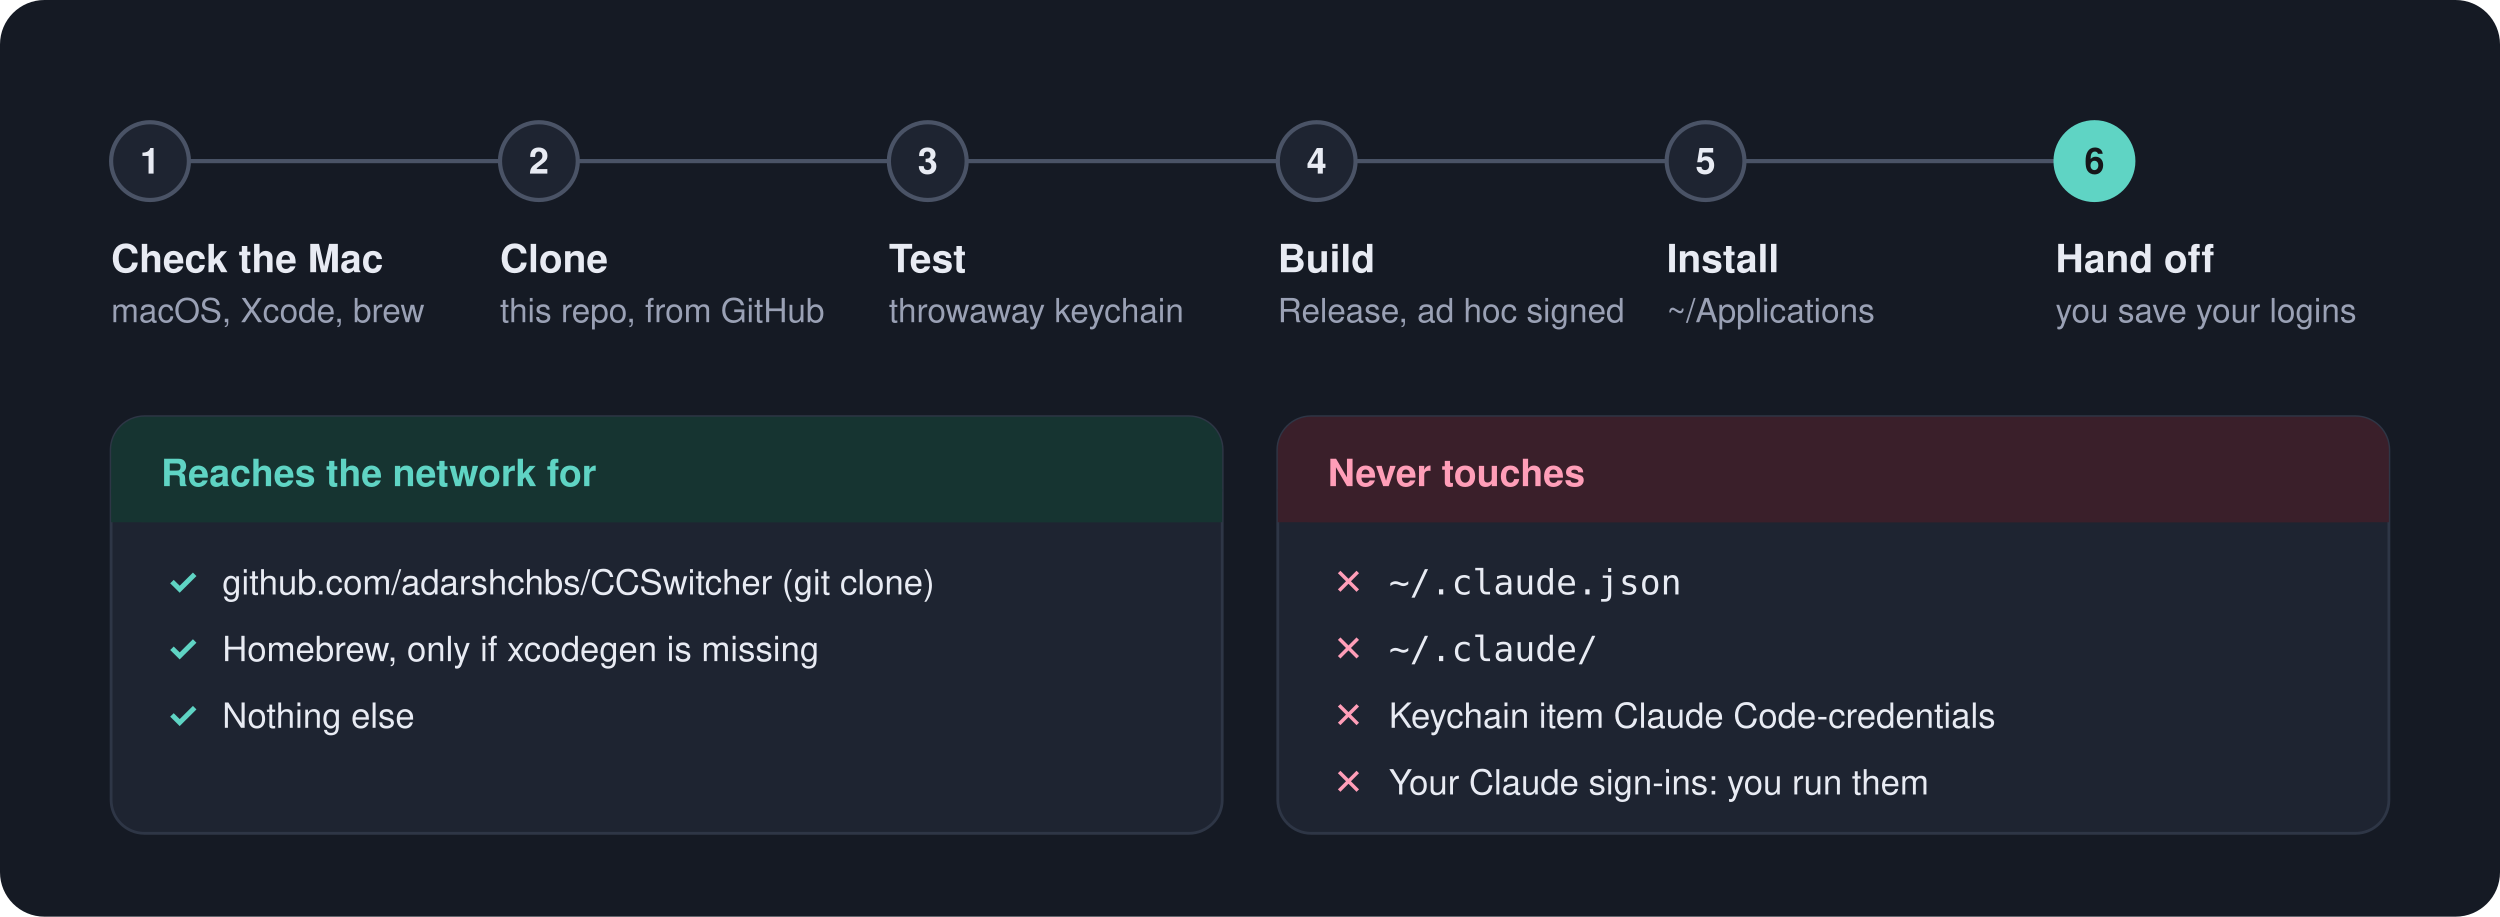
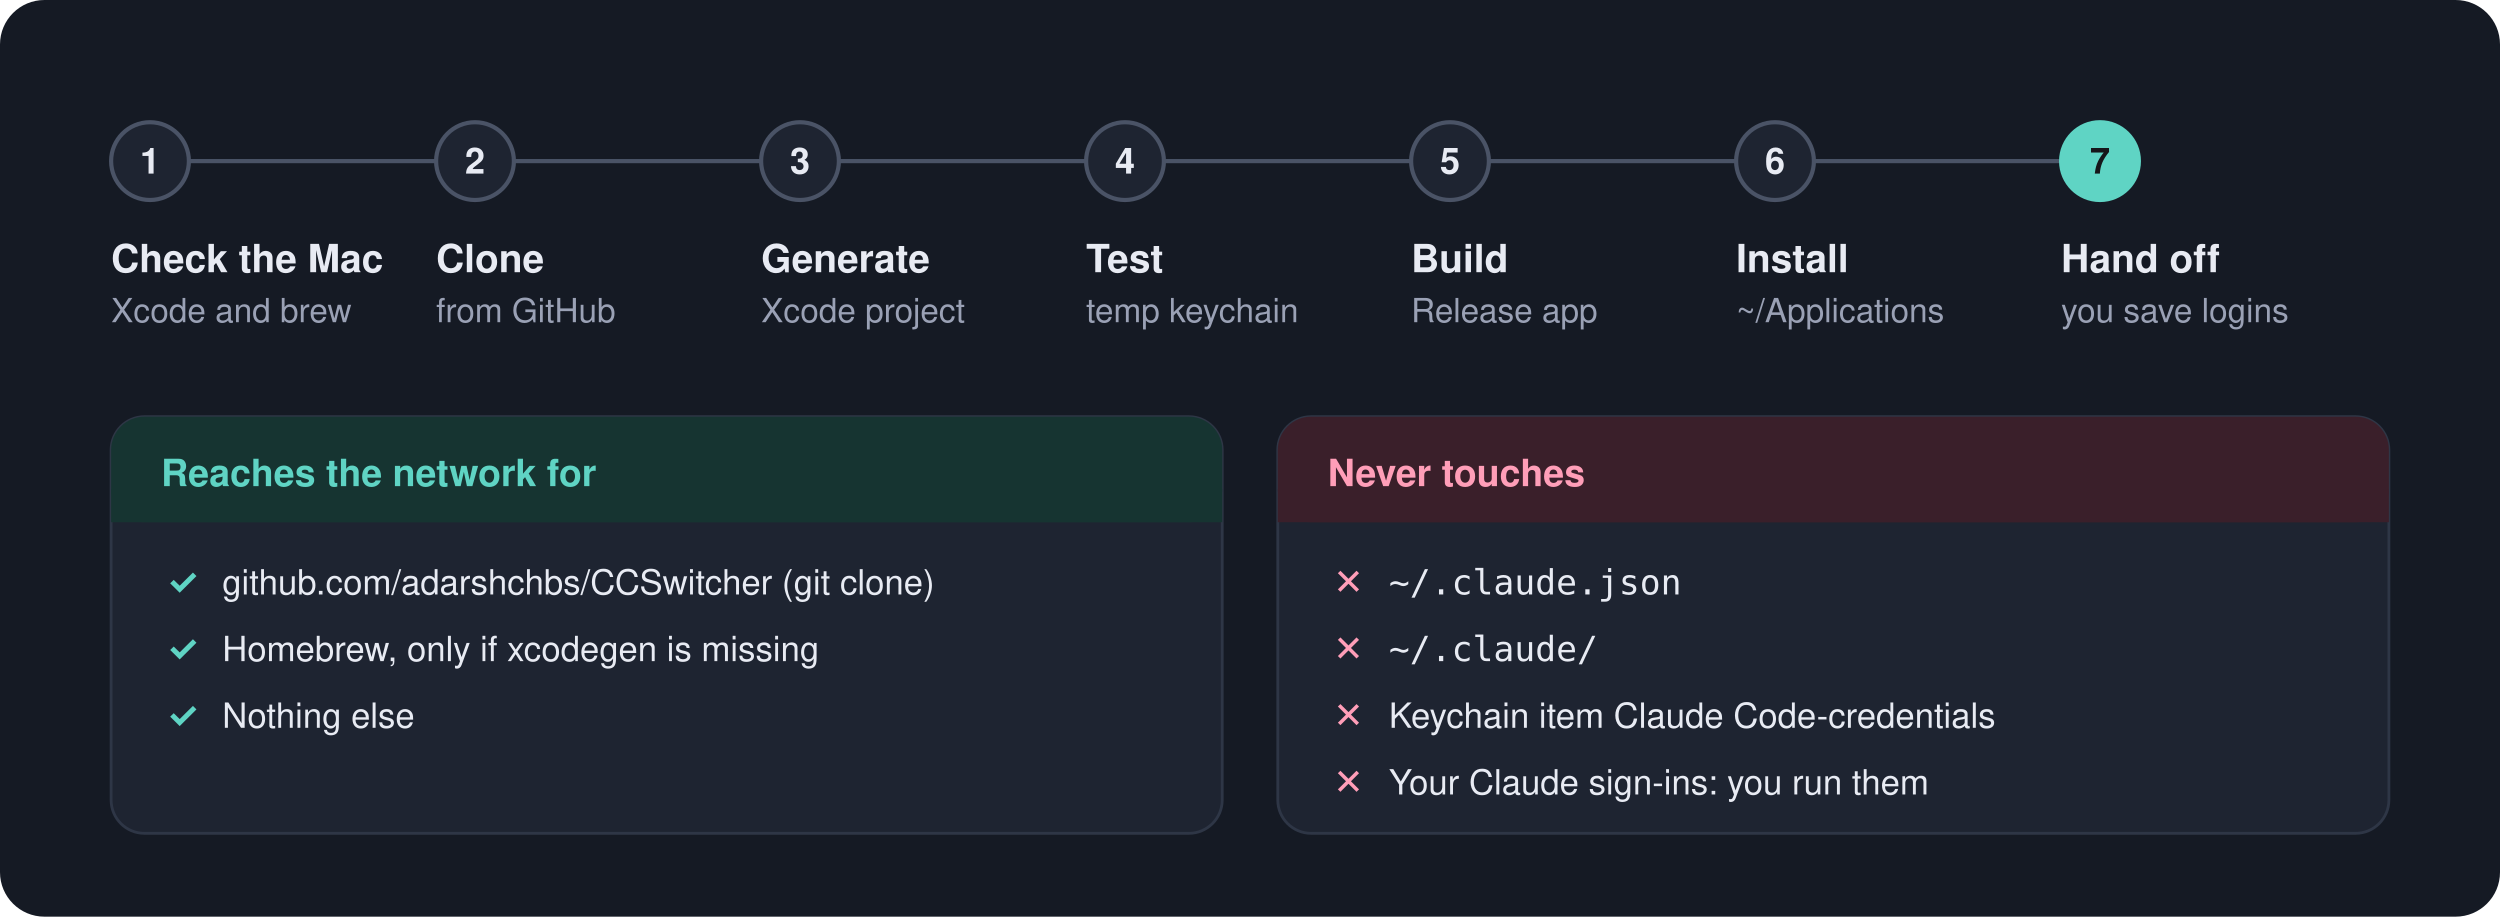
- <svg xmlns="http://www.w3.org/2000/svg" width="900" height="330" viewBox="0 0 900 330" role="img" aria-label="What the install prompt does: six steps, the network it uses, and what it never touches">
+ <svg xmlns="http://www.w3.org/2000/svg" width="900" height="330" viewBox="0 0 900 330" role="img" aria-label="What the install prompt does: seven steps, the network it uses, and what it never touches">
  <defs>
    <marker id="arrow" viewBox="0 0 10 10" refX="9" refY="5" markerWidth="7" markerHeight="7" orient="auto-start-reverse">
      <path d="M0,0 L10,5 L0,10 z" fill="#4A5366" />
    </marker>
    <marker id="warnarrow" viewBox="0 0 10 10" refX="9" refY="5" markerWidth="7" markerHeight="7" orient="auto-start-reverse">
      <path d="M0,0 L10,5 L0,10 z" fill="#F2B45A" />
    </marker>
    <marker id="rosearrow" viewBox="0 0 10 10" refX="9" refY="5" markerWidth="7" markerHeight="7" orient="auto-start-reverse">
      <path d="M0,0 L10,5 L0,10 z" fill="#FF9EB8" />
    </marker>
    <marker id="personalarrow" viewBox="0 0 10 10" refX="9" refY="5" markerWidth="7" markerHeight="7" orient="auto-start-reverse">
      <path d="M0,0 L10,5 L0,10 z" fill="#5FD4C4" />
    </marker>
  </defs>
  <rect width="900" height="330" rx="16" fill="#151A24" />
-   <line x1="54" y1="58" x2="754" y2="58" stroke="#4A5366" stroke-width="1.5" />
+   <line x1="54" y1="58" x2="756" y2="58" stroke="#4A5366" stroke-width="1.5" />
  <circle cx="54" cy="58" r="14" fill="#1E2431" stroke="#4A5366" stroke-width="1.5" />
  <text x="54" y="62.5" font-family="-apple-system, BlinkMacSystemFont, &quot;SF Pro Text&quot;, &quot;Segoe UI&quot;, Helvetica, Arial, sans-serif" font-size="13" font-weight="600" fill="#E8EBF3" text-anchor="middle">1</text>
  <text x="40" y="98" font-family="-apple-system, BlinkMacSystemFont, &quot;SF Pro Text&quot;, &quot;Segoe UI&quot;, Helvetica, Arial, sans-serif" font-size="14" font-weight="600" fill="#E8EBF3" text-anchor="start">Check the Mac</text>
-   <text x="40" y="116" font-family="-apple-system, BlinkMacSystemFont, &quot;SF Pro Text&quot;, &quot;Segoe UI&quot;, Helvetica, Arial, sans-serif" font-size="12" font-weight="400" fill="#9AA1B5" text-anchor="start">macOS, Xcode, brew</text>
-   <circle cx="194" cy="58" r="14" fill="#1E2431" stroke="#4A5366" stroke-width="1.5" />
-   <text x="194" y="62.5" font-family="-apple-system, BlinkMacSystemFont, &quot;SF Pro Text&quot;, &quot;Segoe UI&quot;, Helvetica, Arial, sans-serif" font-size="13" font-weight="600" fill="#E8EBF3" text-anchor="middle">2</text>
-   <text x="180" y="98" font-family="-apple-system, BlinkMacSystemFont, &quot;SF Pro Text&quot;, &quot;Segoe UI&quot;, Helvetica, Arial, sans-serif" font-size="14" font-weight="600" fill="#E8EBF3" text-anchor="start">Clone</text>
-   <text x="180" y="116" font-family="-apple-system, BlinkMacSystemFont, &quot;SF Pro Text&quot;, &quot;Segoe UI&quot;, Helvetica, Arial, sans-serif" font-size="12" font-weight="400" fill="#9AA1B5" text-anchor="start">this repo, from GitHub</text>
-   <circle cx="334" cy="58" r="14" fill="#1E2431" stroke="#4A5366" stroke-width="1.5" />
-   <text x="334" y="62.5" font-family="-apple-system, BlinkMacSystemFont, &quot;SF Pro Text&quot;, &quot;Segoe UI&quot;, Helvetica, Arial, sans-serif" font-size="13" font-weight="600" fill="#E8EBF3" text-anchor="middle">3</text>
-   <text x="320" y="98" font-family="-apple-system, BlinkMacSystemFont, &quot;SF Pro Text&quot;, &quot;Segoe UI&quot;, Helvetica, Arial, sans-serif" font-size="14" font-weight="600" fill="#E8EBF3" text-anchor="start">Test</text>
-   <text x="320" y="116" font-family="-apple-system, BlinkMacSystemFont, &quot;SF Pro Text&quot;, &quot;Segoe UI&quot;, Helvetica, Arial, sans-serif" font-size="12" font-weight="400" fill="#9AA1B5" text-anchor="start">throwaway keychain</text>
-   <circle cx="474" cy="58" r="14" fill="#1E2431" stroke="#4A5366" stroke-width="1.5" />
-   <text x="474" y="62.5" font-family="-apple-system, BlinkMacSystemFont, &quot;SF Pro Text&quot;, &quot;Segoe UI&quot;, Helvetica, Arial, sans-serif" font-size="13" font-weight="600" fill="#E8EBF3" text-anchor="middle">4</text>
-   <text x="460" y="98" font-family="-apple-system, BlinkMacSystemFont, &quot;SF Pro Text&quot;, &quot;Segoe UI&quot;, Helvetica, Arial, sans-serif" font-size="14" font-weight="600" fill="#E8EBF3" text-anchor="start">Build</text>
-   <text x="460" y="116" font-family="-apple-system, BlinkMacSystemFont, &quot;SF Pro Text&quot;, &quot;Segoe UI&quot;, Helvetica, Arial, sans-serif" font-size="12" font-weight="400" fill="#9AA1B5" text-anchor="start">Release, ad hoc signed</text>
-   <circle cx="614" cy="58" r="14" fill="#1E2431" stroke="#4A5366" stroke-width="1.5" />
-   <text x="614" y="62.5" font-family="-apple-system, BlinkMacSystemFont, &quot;SF Pro Text&quot;, &quot;Segoe UI&quot;, Helvetica, Arial, sans-serif" font-size="13" font-weight="600" fill="#E8EBF3" text-anchor="middle">5</text>
-   <text x="600" y="98" font-family="-apple-system, BlinkMacSystemFont, &quot;SF Pro Text&quot;, &quot;Segoe UI&quot;, Helvetica, Arial, sans-serif" font-size="14" font-weight="600" fill="#E8EBF3" text-anchor="start">Install</text>
-   <text x="600" y="116" font-family="-apple-system, BlinkMacSystemFont, &quot;SF Pro Text&quot;, &quot;Segoe UI&quot;, Helvetica, Arial, sans-serif" font-size="12" font-weight="400" fill="#9AA1B5" text-anchor="start">~/Applications</text>
-   <circle cx="754" cy="58" r="14" fill="#5FD4C4" stroke="#5FD4C4" stroke-width="1.5" />
-   <text x="754" y="62.5" font-family="-apple-system, BlinkMacSystemFont, &quot;SF Pro Text&quot;, &quot;Segoe UI&quot;, Helvetica, Arial, sans-serif" font-size="13" font-weight="600" fill="#16161A" text-anchor="middle">6</text>
-   <text x="740" y="98" font-family="-apple-system, BlinkMacSystemFont, &quot;SF Pro Text&quot;, &quot;Segoe UI&quot;, Helvetica, Arial, sans-serif" font-size="14" font-weight="600" fill="#E8EBF3" text-anchor="start">Hand off</text>
-   <text x="740" y="116" font-family="-apple-system, BlinkMacSystemFont, &quot;SF Pro Text&quot;, &quot;Segoe UI&quot;, Helvetica, Arial, sans-serif" font-size="12" font-weight="400" fill="#9AA1B5" text-anchor="start">you save your logins</text>
+   <text x="40" y="116" font-family="-apple-system, BlinkMacSystemFont, &quot;SF Pro Text&quot;, &quot;Segoe UI&quot;, Helvetica, Arial, sans-serif" font-size="12" font-weight="400" fill="#9AA1B5" text-anchor="start">Xcode and brew</text>
+   <circle cx="171" cy="58" r="14" fill="#1E2431" stroke="#4A5366" stroke-width="1.5" />
+   <text x="171" y="62.5" font-family="-apple-system, BlinkMacSystemFont, &quot;SF Pro Text&quot;, &quot;Segoe UI&quot;, Helvetica, Arial, sans-serif" font-size="13" font-weight="600" fill="#E8EBF3" text-anchor="middle">2</text>
+   <text x="157" y="98" font-family="-apple-system, BlinkMacSystemFont, &quot;SF Pro Text&quot;, &quot;Segoe UI&quot;, Helvetica, Arial, sans-serif" font-size="14" font-weight="600" fill="#E8EBF3" text-anchor="start">Clone</text>
+   <text x="157" y="116" font-family="-apple-system, BlinkMacSystemFont, &quot;SF Pro Text&quot;, &quot;Segoe UI&quot;, Helvetica, Arial, sans-serif" font-size="12" font-weight="400" fill="#9AA1B5" text-anchor="start">from GitHub</text>
+   <circle cx="288" cy="58" r="14" fill="#1E2431" stroke="#4A5366" stroke-width="1.5" />
+   <text x="288" y="62.5" font-family="-apple-system, BlinkMacSystemFont, &quot;SF Pro Text&quot;, &quot;Segoe UI&quot;, Helvetica, Arial, sans-serif" font-size="13" font-weight="600" fill="#E8EBF3" text-anchor="middle">3</text>
+   <text x="274" y="98" font-family="-apple-system, BlinkMacSystemFont, &quot;SF Pro Text&quot;, &quot;Segoe UI&quot;, Helvetica, Arial, sans-serif" font-size="14" font-weight="600" fill="#E8EBF3" text-anchor="start">Generate</text>
+   <text x="274" y="116" font-family="-apple-system, BlinkMacSystemFont, &quot;SF Pro Text&quot;, &quot;Segoe UI&quot;, Helvetica, Arial, sans-serif" font-size="12" font-weight="400" fill="#9AA1B5" text-anchor="start">Xcode project</text>
+   <circle cx="405" cy="58" r="14" fill="#1E2431" stroke="#4A5366" stroke-width="1.5" />
+   <text x="405" y="62.5" font-family="-apple-system, BlinkMacSystemFont, &quot;SF Pro Text&quot;, &quot;Segoe UI&quot;, Helvetica, Arial, sans-serif" font-size="13" font-weight="600" fill="#E8EBF3" text-anchor="middle">4</text>
+   <text x="391" y="98" font-family="-apple-system, BlinkMacSystemFont, &quot;SF Pro Text&quot;, &quot;Segoe UI&quot;, Helvetica, Arial, sans-serif" font-size="14" font-weight="600" fill="#E8EBF3" text-anchor="start">Test</text>
+   <text x="391" y="116" font-family="-apple-system, BlinkMacSystemFont, &quot;SF Pro Text&quot;, &quot;Segoe UI&quot;, Helvetica, Arial, sans-serif" font-size="12" font-weight="400" fill="#9AA1B5" text-anchor="start">temp keychain</text>
+   <circle cx="522" cy="58" r="14" fill="#1E2431" stroke="#4A5366" stroke-width="1.5" />
+   <text x="522" y="62.5" font-family="-apple-system, BlinkMacSystemFont, &quot;SF Pro Text&quot;, &quot;Segoe UI&quot;, Helvetica, Arial, sans-serif" font-size="13" font-weight="600" fill="#E8EBF3" text-anchor="middle">5</text>
+   <text x="508" y="98" font-family="-apple-system, BlinkMacSystemFont, &quot;SF Pro Text&quot;, &quot;Segoe UI&quot;, Helvetica, Arial, sans-serif" font-size="14" font-weight="600" fill="#E8EBF3" text-anchor="start">Build</text>
+   <text x="508" y="116" font-family="-apple-system, BlinkMacSystemFont, &quot;SF Pro Text&quot;, &quot;Segoe UI&quot;, Helvetica, Arial, sans-serif" font-size="12" font-weight="400" fill="#9AA1B5" text-anchor="start">Release app</text>
+   <circle cx="639" cy="58" r="14" fill="#1E2431" stroke="#4A5366" stroke-width="1.5" />
+   <text x="639" y="62.5" font-family="-apple-system, BlinkMacSystemFont, &quot;SF Pro Text&quot;, &quot;Segoe UI&quot;, Helvetica, Arial, sans-serif" font-size="13" font-weight="600" fill="#E8EBF3" text-anchor="middle">6</text>
+   <text x="625" y="98" font-family="-apple-system, BlinkMacSystemFont, &quot;SF Pro Text&quot;, &quot;Segoe UI&quot;, Helvetica, Arial, sans-serif" font-size="14" font-weight="600" fill="#E8EBF3" text-anchor="start">Install</text>
+   <text x="625" y="116" font-family="-apple-system, BlinkMacSystemFont, &quot;SF Pro Text&quot;, &quot;Segoe UI&quot;, Helvetica, Arial, sans-serif" font-size="12" font-weight="400" fill="#9AA1B5" text-anchor="start">~/Applications</text>
+   <circle cx="756" cy="58" r="14" fill="#5FD4C4" stroke="#5FD4C4" stroke-width="1.5" />
+   <text x="756" y="62.5" font-family="-apple-system, BlinkMacSystemFont, &quot;SF Pro Text&quot;, &quot;Segoe UI&quot;, Helvetica, Arial, sans-serif" font-size="13" font-weight="600" fill="#16161A" text-anchor="middle">7</text>
+   <text x="742" y="98" font-family="-apple-system, BlinkMacSystemFont, &quot;SF Pro Text&quot;, &quot;Segoe UI&quot;, Helvetica, Arial, sans-serif" font-size="14" font-weight="600" fill="#E8EBF3" text-anchor="start">Hand off</text>
+   <text x="742" y="116" font-family="-apple-system, BlinkMacSystemFont, &quot;SF Pro Text&quot;, &quot;Segoe UI&quot;, Helvetica, Arial, sans-serif" font-size="12" font-weight="400" fill="#9AA1B5" text-anchor="start">you save logins</text>
  <rect x="40" y="150" width="400" height="150" rx="12" fill="#1E2431" stroke="#2E3646" />
  <rect x="40" y="150" width="400" height="38" rx="12" fill="#163431" />
  <rect x="40" y="176" width="400" height="12" fill="#163431" />
  <text x="58" y="175" font-family="-apple-system, BlinkMacSystemFont, &quot;SF Pro Text&quot;, &quot;Segoe UI&quot;, Helvetica, Arial, sans-serif" font-size="13.5" font-weight="600" fill="#5FD4C4" text-anchor="start">Reaches the network for</text>
  <text x="60" y="214" font-family="-apple-system, BlinkMacSystemFont, &quot;SF Pro Text&quot;, &quot;Segoe UI&quot;, Helvetica, Arial, sans-serif" font-size="13" font-weight="700" fill="#5FD4C4" text-anchor="start">✓</text>
  <text x="80" y="214" font-family="-apple-system, BlinkMacSystemFont, &quot;SF Pro Text&quot;, &quot;Segoe UI&quot;, Helvetica, Arial, sans-serif" font-size="12.5" font-weight="400" fill="#E8EBF3" text-anchor="start">github.com/adarshchbs/CCSwitcher (git clone)</text>
  <text x="60" y="238" font-family="-apple-system, BlinkMacSystemFont, &quot;SF Pro Text&quot;, &quot;Segoe UI&quot;, Helvetica, Arial, sans-serif" font-size="13" font-weight="700" fill="#5FD4C4" text-anchor="start">✓</text>
  <text x="80" y="238" font-family="-apple-system, BlinkMacSystemFont, &quot;SF Pro Text&quot;, &quot;Segoe UI&quot;, Helvetica, Arial, sans-serif" font-size="12.5" font-weight="400" fill="#E8EBF3" text-anchor="start">Homebrew, only if xcodegen is missing</text>
  <text x="60" y="262" font-family="-apple-system, BlinkMacSystemFont, &quot;SF Pro Text&quot;, &quot;Segoe UI&quot;, Helvetica, Arial, sans-serif" font-size="13" font-weight="700" fill="#5FD4C4" text-anchor="start">✓</text>
  <text x="80" y="262" font-family="-apple-system, BlinkMacSystemFont, &quot;SF Pro Text&quot;, &quot;Segoe UI&quot;, Helvetica, Arial, sans-serif" font-size="12.5" font-weight="400" fill="#E8EBF3" text-anchor="start">Nothing else</text>
  <rect x="460" y="150" width="400" height="150" rx="12" fill="#1E2431" stroke="#2E3646" />
  <rect x="460" y="150" width="400" height="38" rx="12" fill="#3A1F2A" />
  <rect x="460" y="176" width="400" height="12" fill="#3A1F2A" />
  <text x="478" y="175" font-family="-apple-system, BlinkMacSystemFont, &quot;SF Pro Text&quot;, &quot;Segoe UI&quot;, Helvetica, Arial, sans-serif" font-size="13.5" font-weight="600" fill="#FF9EB8" text-anchor="start">Never touches</text>
  <text x="480" y="214" font-family="-apple-system, BlinkMacSystemFont, &quot;SF Pro Text&quot;, &quot;Segoe UI&quot;, Helvetica, Arial, sans-serif" font-size="13" font-weight="700" fill="#FF9EB8" text-anchor="start">✕</text>
  <text x="500" y="214" font-family="ui-monospace, &quot;SF Mono&quot;, Menlo, Consolas, monospace" font-size="12.5" font-weight="400" fill="#E8EBF3" text-anchor="start">~/.claude.json</text>
  <text x="480" y="238" font-family="-apple-system, BlinkMacSystemFont, &quot;SF Pro Text&quot;, &quot;Segoe UI&quot;, Helvetica, Arial, sans-serif" font-size="13" font-weight="700" fill="#FF9EB8" text-anchor="start">✕</text>
  <text x="500" y="238" font-family="ui-monospace, &quot;SF Mono&quot;, Menlo, Consolas, monospace" font-size="12.5" font-weight="400" fill="#E8EBF3" text-anchor="start">~/.claude/</text>
  <text x="480" y="262" font-family="-apple-system, BlinkMacSystemFont, &quot;SF Pro Text&quot;, &quot;Segoe UI&quot;, Helvetica, Arial, sans-serif" font-size="13" font-weight="700" fill="#FF9EB8" text-anchor="start">✕</text>
  <text x="500" y="262" font-family="-apple-system, BlinkMacSystemFont, &quot;SF Pro Text&quot;, &quot;Segoe UI&quot;, Helvetica, Arial, sans-serif" font-size="12.5" font-weight="400" fill="#E8EBF3" text-anchor="start">Keychain item Claude Code-credentials</text>
  <text x="480" y="286" font-family="-apple-system, BlinkMacSystemFont, &quot;SF Pro Text&quot;, &quot;Segoe UI&quot;, Helvetica, Arial, sans-serif" font-size="13" font-weight="700" fill="#FF9EB8" text-anchor="start">✕</text>
  <text x="500" y="286" font-family="-apple-system, BlinkMacSystemFont, &quot;SF Pro Text&quot;, &quot;Segoe UI&quot;, Helvetica, Arial, sans-serif" font-size="12.5" font-weight="400" fill="#E8EBF3" text-anchor="start">Your Claude sign-ins: you run them</text>
</svg>
